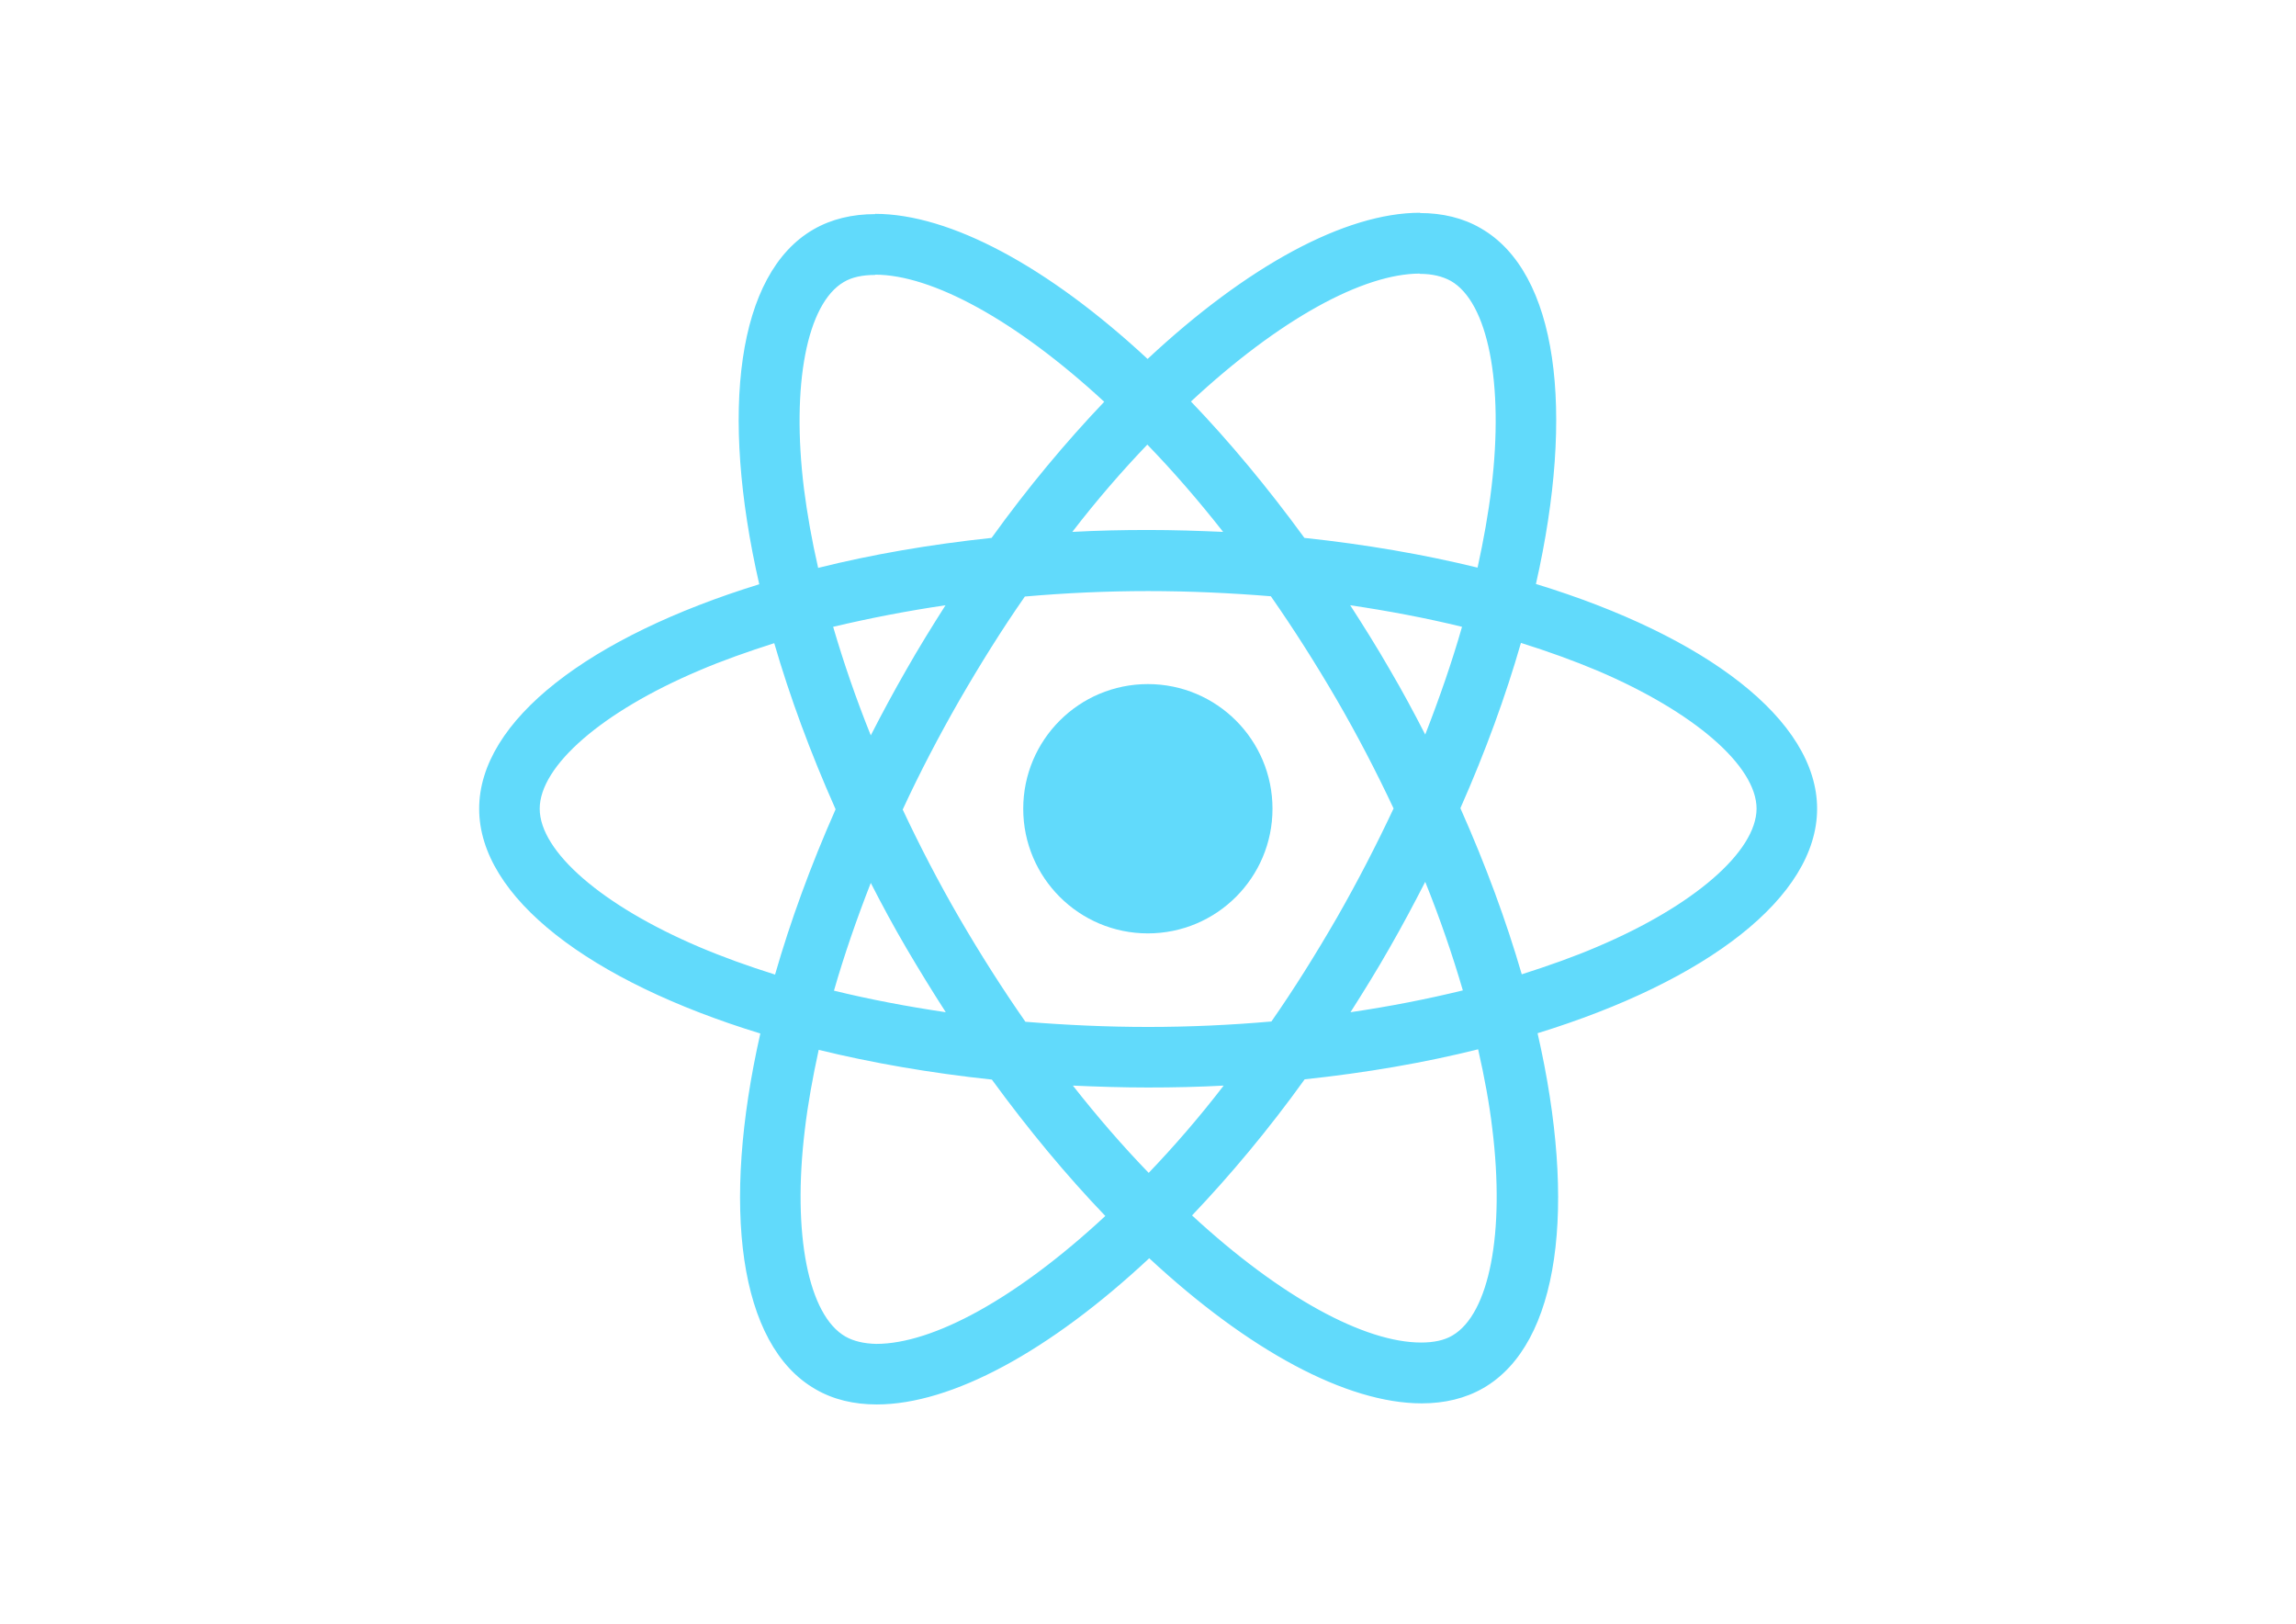
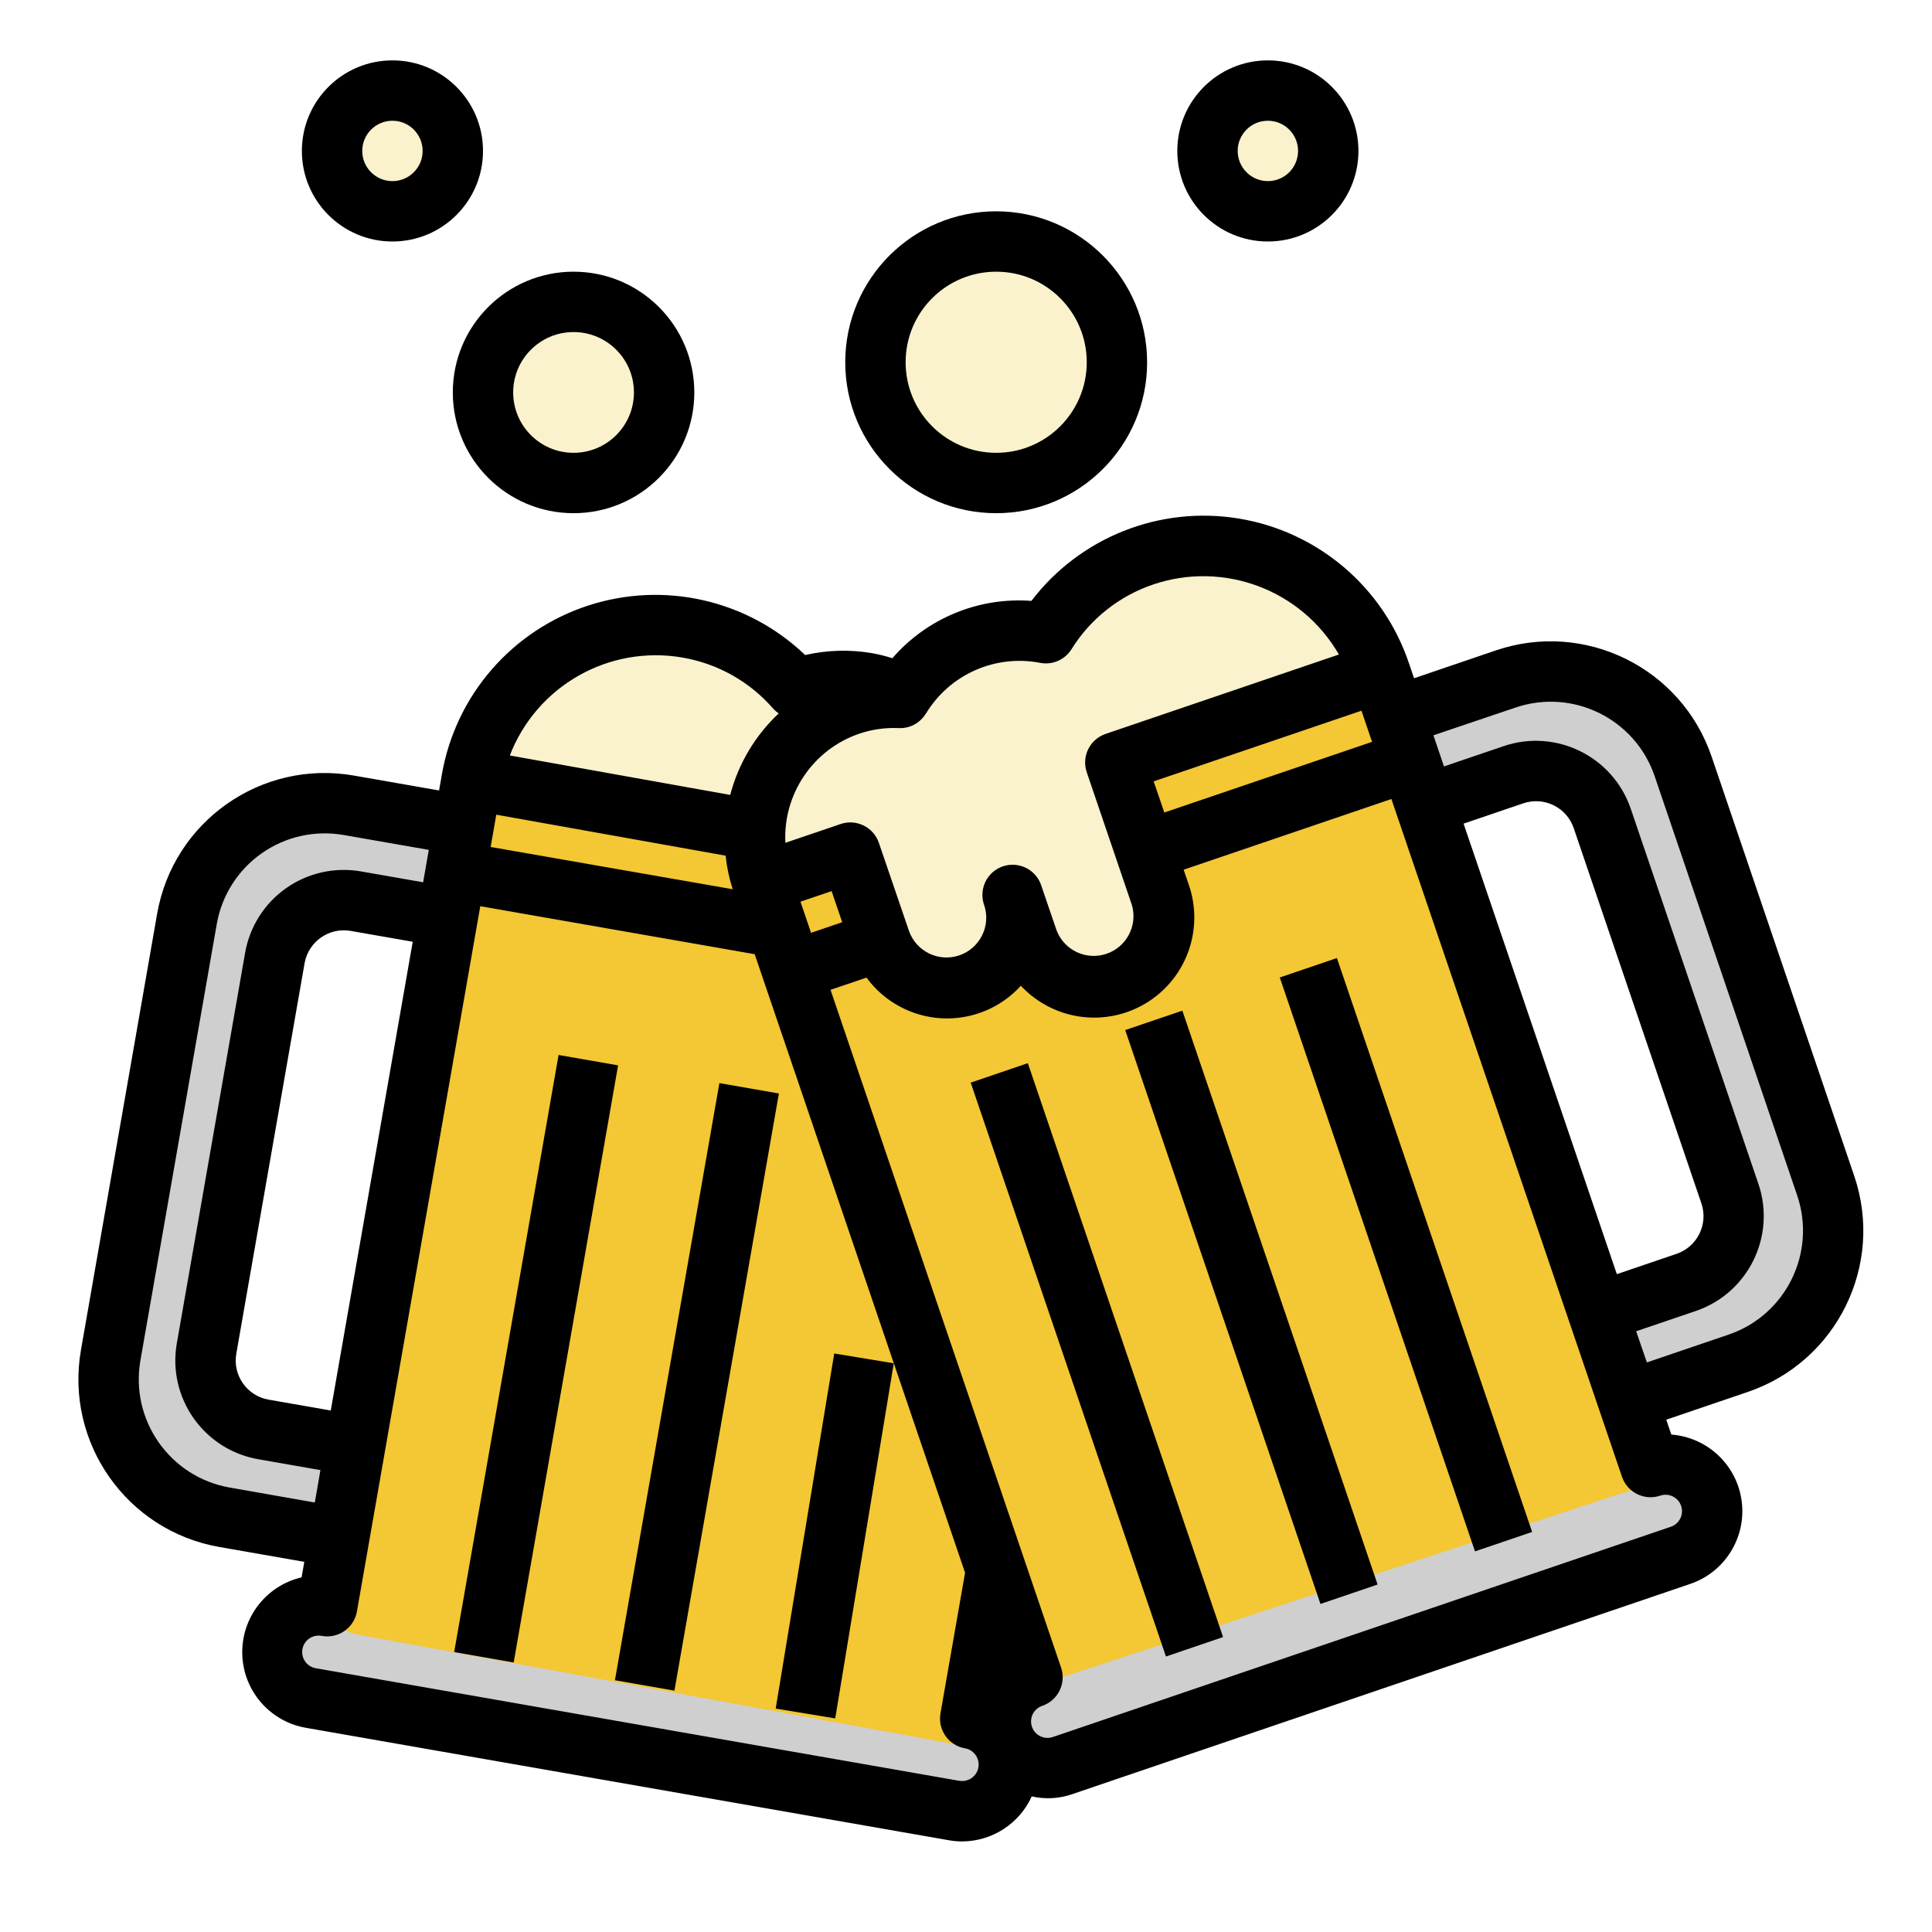
- <svg xmlns="http://www.w3.org/2000/svg" viewBox="0 0 841.9 595.3">
-   <g fill="#61DAFB">
-     <path d="M666.3 296.5c0-32.5-40.7-63.3-103.1-82.4 14.4-63.6 8-114.2-20.2-130.4-6.5-3.8-14.1-5.6-22.4-5.6v22.3c4.6 0 8.3.9 11.4 2.6 13.6 7.8 19.5 37.5 14.9 75.7-1.1 9.4-2.9 19.3-5.1 29.4-19.6-4.8-41-8.5-63.5-10.9-13.5-18.5-27.5-35.3-41.6-50 32.6-30.3 63.2-46.9 84-46.9V78c-27.5 0-63.5 19.6-99.9 53.6-36.4-33.8-72.4-53.2-99.9-53.2v22.3c20.7 0 51.4 16.5 84 46.6-14 14.7-28 31.4-41.3 49.9-22.6 2.4-44 6.1-63.6 11-2.3-10-4-19.7-5.2-29-4.7-38.2 1.1-67.9 14.6-75.8 3-1.8 6.9-2.6 11.5-2.6V78.5c-8.4 0-16 1.8-22.6 5.6-28.1 16.2-34.4 66.7-19.9 130.1-62.2 19.2-102.7 49.9-102.7 82.3 0 32.5 40.7 63.3 103.1 82.4-14.4 63.6-8 114.2 20.2 130.4 6.5 3.8 14.1 5.6 22.5 5.6 27.5 0 63.5-19.6 99.9-53.6 36.4 33.8 72.4 53.2 99.9 53.2 8.4 0 16-1.8 22.6-5.6 28.1-16.2 34.4-66.7 19.9-130.1 62-19.1 102.5-49.9 102.5-82.3zm-130.2-66.7c-3.7 12.9-8.3 26.2-13.5 39.5-4.1-8-8.4-16-13.1-24-4.6-8-9.5-15.8-14.4-23.4 14.2 2.1 27.9 4.7 41 7.9zm-45.8 106.5c-7.8 13.5-15.8 26.3-24.1 38.2-14.9 1.3-30 2-45.2 2-15.1 0-30.2-.7-45-1.9-8.3-11.9-16.4-24.6-24.2-38-7.6-13.1-14.5-26.4-20.8-39.8 6.2-13.4 13.2-26.8 20.7-39.9 7.8-13.5 15.8-26.3 24.1-38.2 14.9-1.3 30-2 45.2-2 15.1 0 30.2.7 45 1.9 8.3 11.9 16.4 24.6 24.2 38 7.6 13.1 14.5 26.4 20.8 39.8-6.3 13.4-13.2 26.8-20.7 39.9zm32.3-13c5.4 13.4 10 26.8 13.8 39.8-13.1 3.2-26.9 5.9-41.2 8 4.9-7.7 9.8-15.6 14.4-23.7 4.6-8 8.9-16.1 13-24.1zM421.2 430c-9.3-9.6-18.6-20.3-27.8-32 9 .4 18.2.7 27.5.7 9.4 0 18.7-.2 27.8-.7-9 11.7-18.3 22.4-27.5 32zm-74.4-58.9c-14.2-2.1-27.9-4.7-41-7.9 3.7-12.9 8.3-26.2 13.5-39.5 4.1 8 8.4 16 13.1 24 4.7 8 9.5 15.8 14.4 23.4zM420.7 163c9.3 9.6 18.6 20.3 27.8 32-9-.4-18.2-.7-27.5-.7-9.4 0-18.7.2-27.8.7 9-11.7 18.3-22.4 27.5-32zm-74 58.9c-4.9 7.7-9.8 15.6-14.4 23.7-4.6 8-8.9 16-13 24-5.4-13.4-10-26.8-13.8-39.8 13.1-3.1 26.9-5.8 41.2-7.9zm-90.5 125.2c-35.4-15.1-58.3-34.9-58.3-50.6 0-15.7 22.9-35.6 58.3-50.6 8.6-3.7 18-7 27.7-10.1 5.7 19.6 13.2 40 22.5 60.9-9.2 20.8-16.6 41.1-22.2 60.6-9.9-3.1-19.3-6.5-28-10.2zM310 490c-13.6-7.8-19.5-37.5-14.9-75.7 1.1-9.4 2.9-19.3 5.1-29.4 19.6 4.8 41 8.5 63.5 10.9 13.5 18.5 27.5 35.3 41.6 50-32.6 30.3-63.2 46.9-84 46.9-4.5-.1-8.3-1-11.3-2.7zm237.2-76.2c4.7 38.2-1.1 67.9-14.6 75.8-3 1.8-6.9 2.6-11.5 2.6-20.7 0-51.4-16.5-84-46.6 14-14.7 28-31.4 41.3-49.9 22.6-2.4 44-6.1 63.6-11 2.3 10.1 4.1 19.8 5.2 29.1zm38.5-66.7c-8.6 3.7-18 7-27.7 10.1-5.7-19.6-13.2-40-22.5-60.9 9.2-20.8 16.6-41.1 22.2-60.6 9.9 3.1 19.3 6.5 28.1 10.2 35.4 15.1 58.3 34.9 58.3 50.6-.1 15.7-23 35.6-58.4 50.6zM320.8 78.4z" />
-     <circle cx="420.9" cy="296.5" r="45.7" />
-     <path d="M520.5 78.1z" />
+ <svg xmlns="http://www.w3.org/2000/svg" viewBox="0 0 64 64" width="512" height="512">
+   <path d="m25.063 27.666-9.435-1.847-.266 1.522-3.8-.665a4.63 4.63 0 0 0 -5.362 3.766l-2.534 14.458a4.635 4.635 0 0 0 3.767 5.36l3.8.666-.4 2.282a1.545 1.545 0 1 0 -.533 3.043l21.3 3.726a1.545 1.545 0 0 0 .532-3.044l.868-4.911s-7.813-22.769-7.864-23.074zm-13.294 20.216-3.043-.532a2.316 2.316 0 0 1 -1.883-2.681l2.262-12.934a2.316 2.316 0 0 1 2.681-1.883l3.043.532z" fill="#cfcfcf" />
+   <path d="m25 28.965.134-.044-.071-1.255-9.244-1.809-4.819 27.143a1 1 0 0 0 .831 1.144l20.026 3.676a1 1 0 0 0 1.143-.82l-.552-5.648z" fill="#f4c734" />
+   <path d="m25.463 29.377 8.956 26.323a1.544 1.544 0 1 0 1 2.924l20.473-6.965a1.544 1.544 0 1 0 -.995-2.924l-.897-2.635 3.078-1.047a4.634 4.634 0 0 0 2.894-5.879l-4.731-13.894a4.633 4.633 0 0 0 -5.88-2.895l-3.077 1.047-.347-1.02zm29.883 13-2.346.8-5.721-16.82 2.346-.8a2.318 2.318 0 0 1 2.94 1.447l4.229 12.43a2.317 2.317 0 0 1 -1.448 2.942z" fill="#cfcfcf" />
+   <path d="m46 22-21 6.965 8.661 26.035a1.077 1.077 0 0 0 1.339.62l19.332-6.354a.988.988 0 0 0 .668-1.266z" fill="#f4c734" />
+   <g fill="#f9f2cc">
+     <path d="m25.093 27.112a4.557 4.557 0 0 1 4.72-3.992 4.94 4.94 0 0 1 .292-.4 3.772 3.772 0 0 0 -.373-.1 9.251 9.251 0 0 0 -3.36.2 6.176 6.176 0 0 0 -10.744 2.992l9.435 1.847c.007-.179.005-.365.03-.547z" />
+     <circle cx="42" cy="5" r="2" />
+     <circle cx="33" cy="12" r="4" />
+     <circle cx="19" cy="13" r="3" />
+     <circle cx="13" cy="5" r="2" />
+     <path d="m25.093 27.112a6.035 6.035 0 0 0 .042 1.837c.051.3.208.246.437.181.554-.158 1.1-.374 1.654-.563a1 1 0 0 1 1.269.624l.63 1.853a2.408 2.408 0 0 0 2.753 1.638 2.317 2.317 0 0 0 1.677-3.005l.455 1.337a2.408 2.408 0 0 0 2.752 1.638 2.318 2.318 0 0 0 1.678-3.005l-1.171-3.441a1 1 0 0 1 .625-1.268l7.827-2.663a6.176 6.176 0 0 0 -11.077-1.3 4.62 4.62 0 0 0 -4.831 2.145 4.6 4.6 0 0 0 -4.72 3.992z" />
  </g>
+   <path d="m39 5a3 3 0 1 0 3-3 3 3 0 0 0 -3 3zm4 0a1 1 0 1 1 -1-1 1 1 0 0 1 1 1z" />
+   <path d="m33 7a5 5 0 1 0 5 5 5.006 5.006 0 0 0 -5-5zm0 8a3 3 0 1 1 3-3 3 3 0 0 1 -3 3z" />
+   <path d="m19 17a4 4 0 1 0 -4-4 4 4 0 0 0 4 4zm0-6a2 2 0 1 1 -2 2 2 2 0 0 1 2-2z" />
+   <path d="m13 2a3 3 0 1 0 3 3 3 3 0 0 0 -3-3zm0 4a1 1 0 1 1 1-1 1 1 0 0 1 -1 1z" />
+   <path d="m40.455 33.265h1.999v20.081h-1.999z" transform="matrix(.9467111 -.322084 .322084 .9467111 -11.739 15.66)" />
+   <path d="m35.337 35.006h1.999v20.081h-1.999z" transform="matrix(.9467111 -.322084 .322084 .9467111 -12.573 14.104)" />
+   <path d="m45.574 31.524h1.999v20.081h-1.999z" transform="matrix(.9467224 -.3220509 .3220509 .9467224 -10.904 17.213)" />
+   <path d="m7.261 51.245 2.819.493-.09.514a2.544 2.544 0 0 0 .144 4.984l21.3 3.725a2.511 2.511 0 0 0 .438.039 2.546 2.546 0 0 0 2.306-1.492 2.433 2.433 0 0 0 1.341-.074l20.473-6.965a2.545 2.545 0 0 0 -.627-4.947l-.168-.493 2.709-.922a5.641 5.641 0 0 0 3.519-7.149l-4.725-13.893a5.633 5.633 0 0 0 -7.148-3.519l-2.71.922-.175-.516a7.176 7.176 0 0 0 -12.5-2.047 5.55 5.55 0 0 0 -4.607 1.9 4.9 4.9 0 0 0 -.66-.166 5.648 5.648 0 0 0 -2.228.06 7.177 7.177 0 0 0 -12.033 3.949l-.094.537-2.82-.493a5.633 5.633 0 0 0 -6.52 4.579l-2.524 14.454a5.641 5.641 0 0 0 4.58 6.52zm16.776-22.9a5.552 5.552 0 0 0 .234 1.112l-8.018-1.4.187-1.07zm2.48 1.524 1.031-.35.351 1.031-1.032.351zm-15.56 16.856-2.06-.36a1.316 1.316 0 0 1 -1.069-1.524l2.262-12.934a1.321 1.321 0 0 1 1.524-1.07l2.058.36zm20.822 12.267-21.3-3.726a.545.545 0 1 1 .188-1.073 1 1 0 0 0 1.157-.813l4.086-23.361 9.09 1.59 6.969 20.491-.815 4.659a1 1 0 0 0 .167.747 1 1 0 0 0 .647.41.545.545 0 0 1 -.189 1.074zm23.91-9.108a.544.544 0 0 1 -.339.691l-20.473 6.966a.545.545 0 0 1 -.353-1.032 1 1 0 0 0 .625-1.269l-7.637-22.451 1.192-.405a3.305 3.305 0 0 0 5.113.271 3.337 3.337 0 0 0 .964.714 3.317 3.317 0 0 0 4.605-4.044l-.176-.515 6.882-2.342 7.638 22.451a1 1 0 0 0 1.27.625.545.545 0 0 1 .689.34zm-17.473-24 6.884-2.341.351 1.032-6.881 2.341zm10.267 1.4 1.978-.673a1.316 1.316 0 0 1 1.671.824l4.229 12.429a1.318 1.318 0 0 1 -.823 1.671l-1.978.673zm1.717-3.844a3.635 3.635 0 0 1 4.612 2.27l4.722 13.89a3.638 3.638 0 0 1 -2.27 4.61l-2.709.922-.355-1.032 1.979-.673a3.321 3.321 0 0 0 2.071-4.209l-4.23-12.43a3.323 3.323 0 0 0 -4.208-2.072l-1.978.673-.35-1.031zm-19.528.2a3.62 3.62 0 0 1 3.786-1.682 1 1 0 0 0 1.036-.451 5.117 5.117 0 0 1 2.706-2.145 5.183 5.183 0 0 1 6.153 2.32l-7.732 2.631a1 1 0 0 0 -.621 1.269l1.492 4.387a1.317 1.317 0 0 1 -2.492.848l-.5-1.462a1 1 0 1 0 -1.892.645 1.317 1.317 0 0 1 -2.494.846l-1-2.925a1 1 0 0 0 -1.268-.624l-1.829.622a3.627 3.627 0 0 1 2.442-3.613 3.573 3.573 0 0 1 1.311-.187.99.99 0 0 0 .899-.48zm-8.063-1.857a5.119 5.119 0 0 1 3.011 1.7 1 1 0 0 0 .176.15 5.671 5.671 0 0 0 -1.607 2.7l-7.3-1.307a5.183 5.183 0 0 1 5.717-3.244zm-17.958 23.286 2.529-14.455a3.631 3.631 0 0 1 4.206-2.953l2.818.492-.187 1.074-2.058-.36a3.317 3.317 0 0 0 -3.84 2.7l-2.262 12.933a3.319 3.319 0 0 0 2.7 3.839l2.058.36-.187 1.074-2.828-.498a3.64 3.64 0 0 1 -2.949-4.206z" />
+   <path d="m13.045 44.941h20.081v2.001h-20.081z" transform="matrix(.1723073 -.9850432 .9850432 .1723073 -26.146 60.766)" />
+   <path d="m21.691 49.882h11.922v1.999h-11.922z" transform="matrix(.1626544 -.9866831 .9866831 .1626544 -27.05 69.888)" />
+   <path d="m7.72 44.009h20.08v2.001h-20.08z" transform="matrix(.1722558 -.9850523 .9850523 .1722558 -29.636 54.751)" />
</svg>
